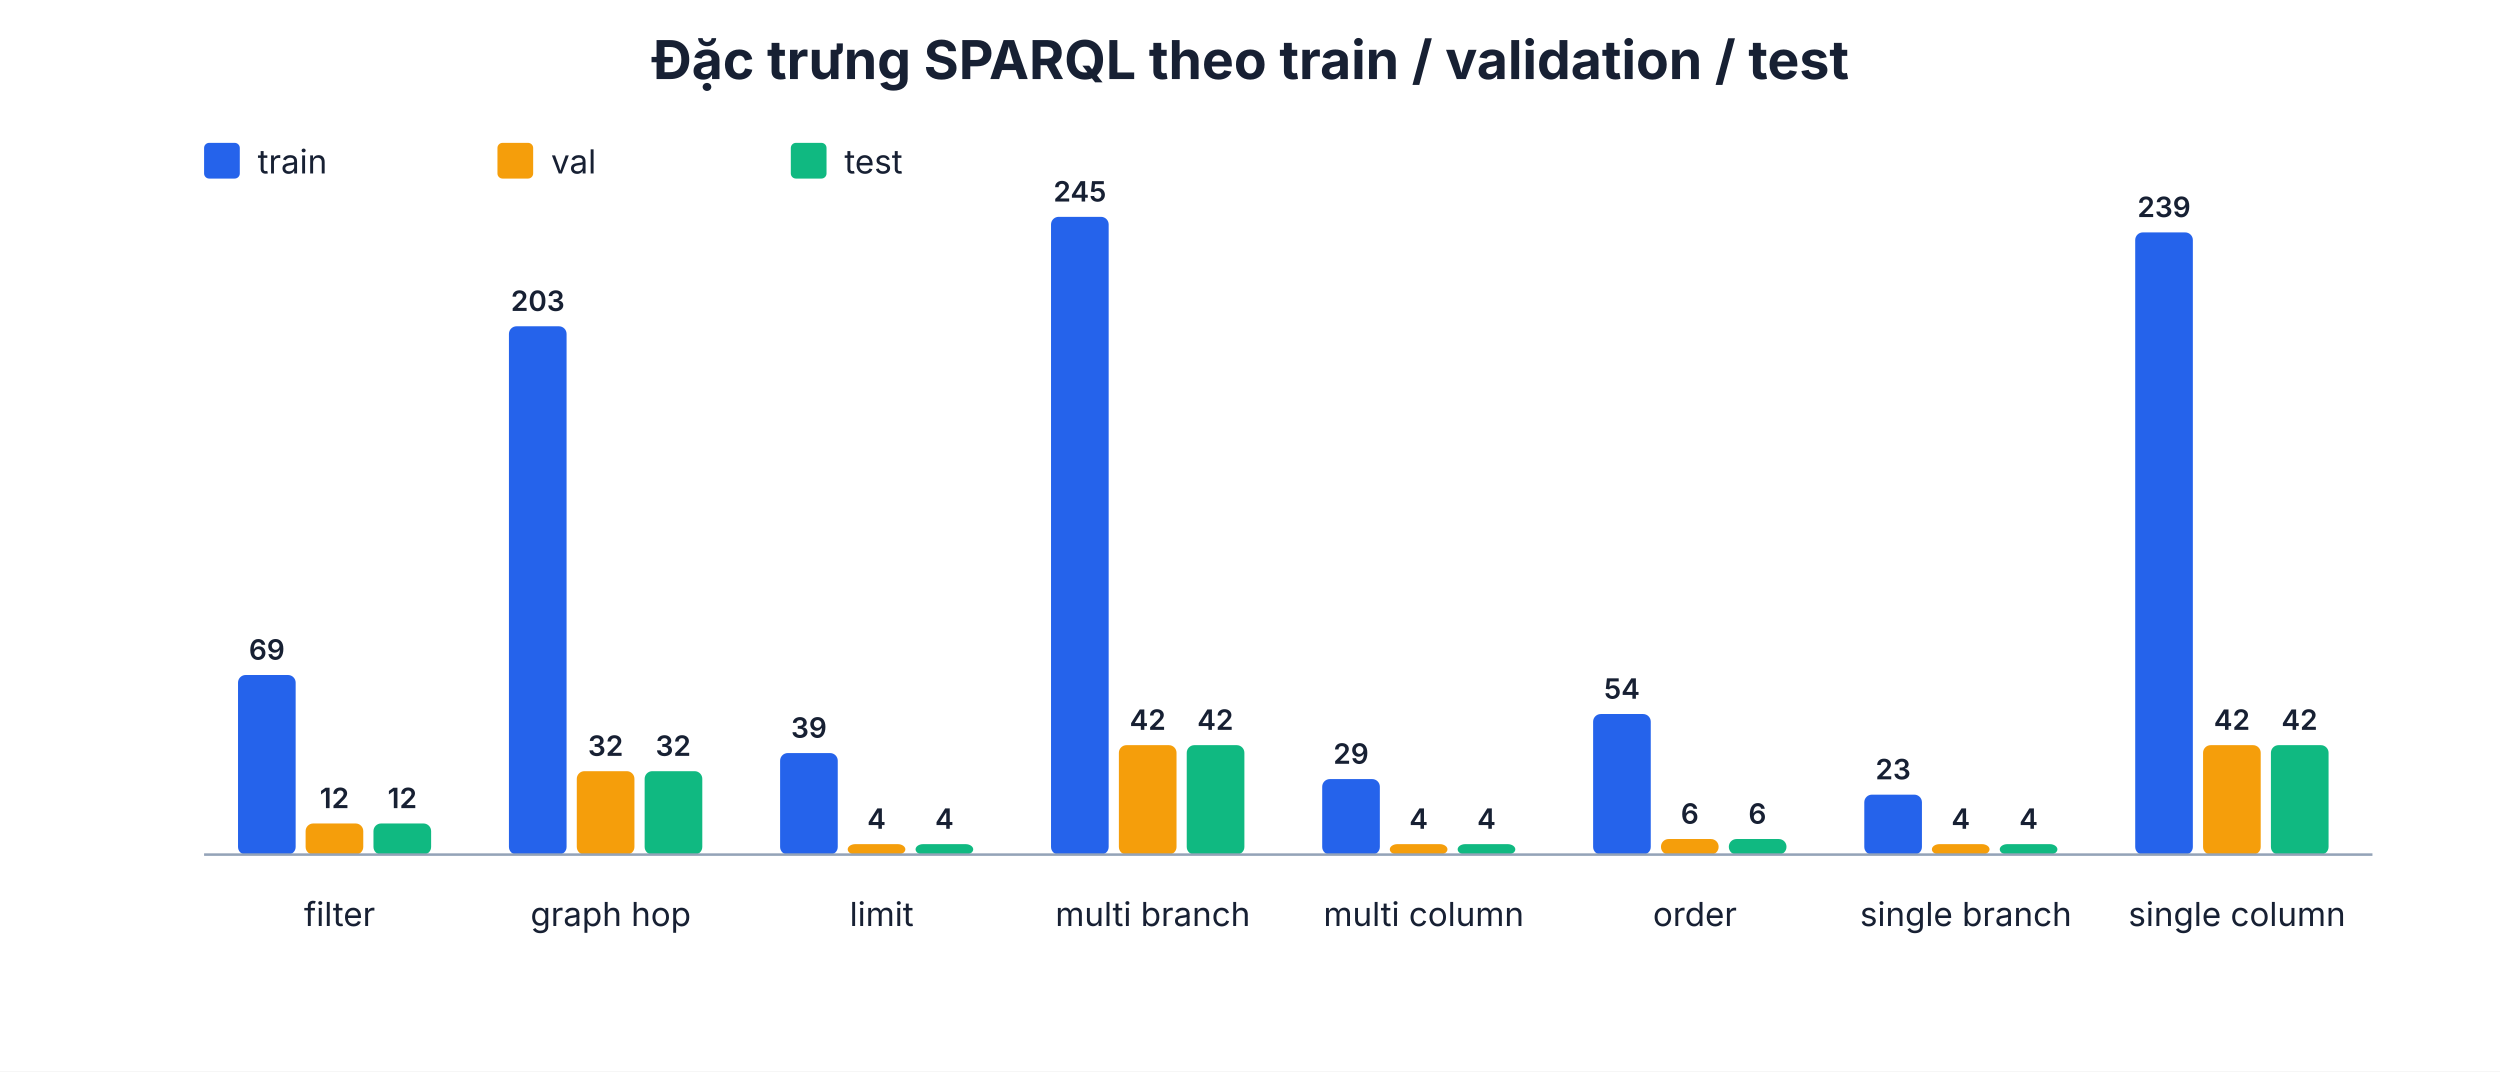
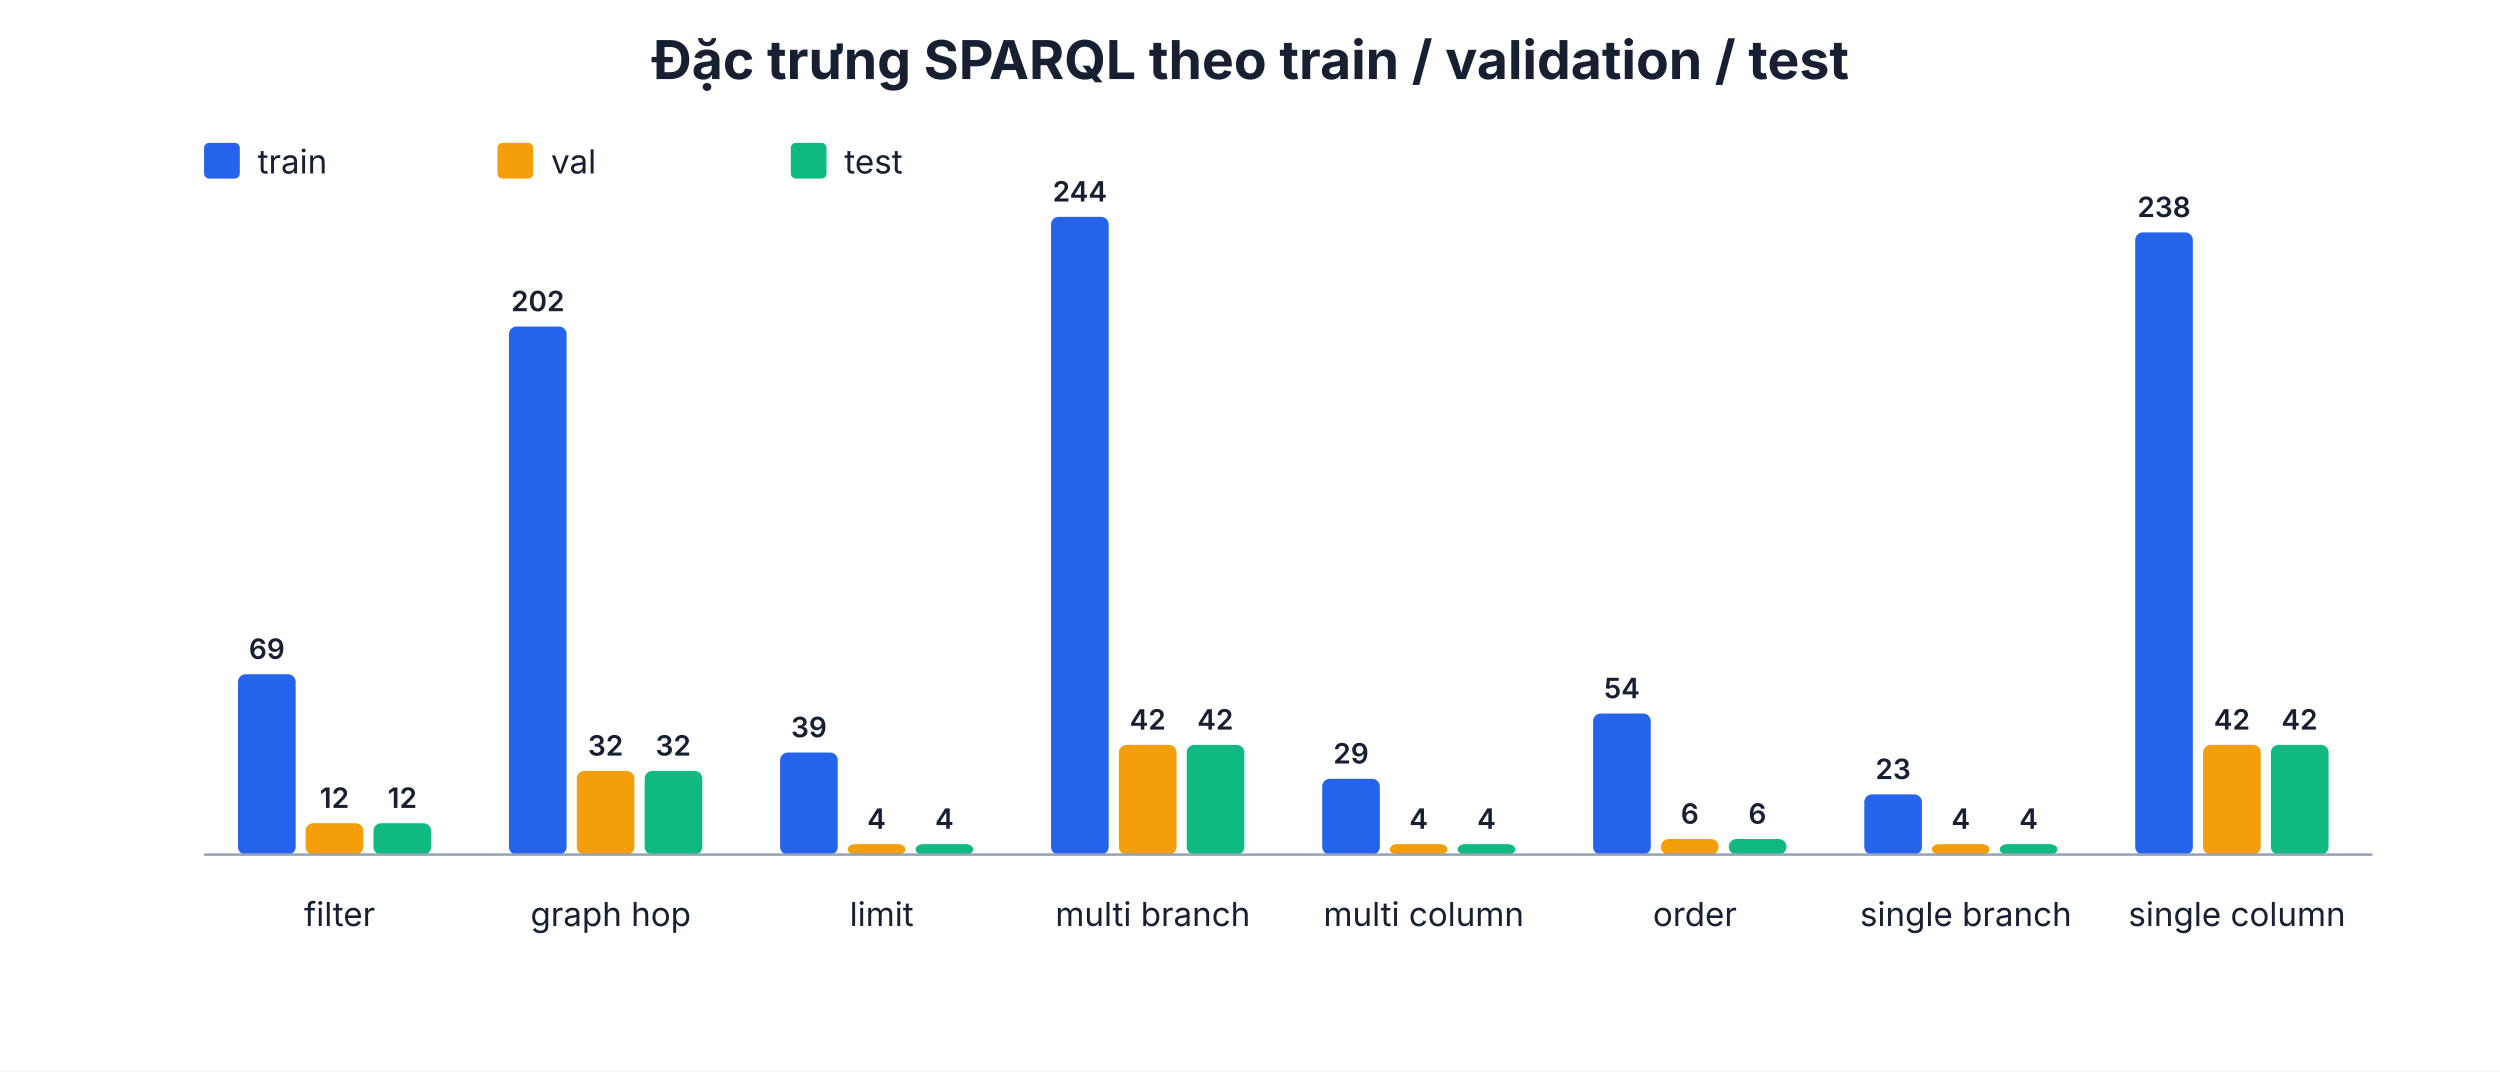
<svg xmlns="http://www.w3.org/2000/svg" width="980" height="420" viewBox="0 0 980 420" role="img" aria-label="Đặc trưng SPARQL theo train / validation / test">
  <style>text{font-family:Inter,system-ui,sans-serif;fill:#172033}.title{font-size:21px;font-weight:700}.label{font-size:13px}.value{font-size:14px;font-weight:700}.small{font-size:11px;font-weight:600}.axis{stroke:#94a3b8;stroke-width:1}</style>
  <rect width="980" height="420" fill="#ffffff" />
  <text x="490.0" y="31" text-anchor="middle" class="title">Đặc trưng SPARQL theo train / validation / test</text>
-   <rect x="93.3" y="264.6" width="22.6" height="70.4" rx="3" fill="#2563eb" />
-   <text x="104.6" y="258.6" text-anchor="middle" class="small">69</text>
-   <rect x="199.5" y="127.9" width="22.6" height="207.1" rx="3" fill="#2563eb" />
-   <text x="210.8" y="121.9" text-anchor="middle" class="small">203</text>
-   <rect x="305.8" y="295.2" width="22.6" height="39.8" rx="3" fill="#2563eb" />
-   <text x="317.1" y="289.2" text-anchor="middle" class="small">39</text>
+   <rect x="93.3" y="264.3" width="22.6" height="70.7" rx="3" fill="#2563eb" />
+   <text x="104.6" y="258.3" text-anchor="middle" class="small">69</text>
+   <rect x="199.5" y="128.0" width="22.6" height="207.0" rx="3" fill="#2563eb" />
+   <text x="210.8" y="122.0" text-anchor="middle" class="small">202</text>
+   <rect x="305.8" y="295.0" width="22.6" height="40.0" rx="3" fill="#2563eb" />
+   <text x="317.1" y="289.0" text-anchor="middle" class="small">39</text>
  <rect x="412.0" y="85.0" width="22.6" height="250.0" rx="3" fill="#2563eb" />
-   <text x="423.3" y="79.0" text-anchor="middle" class="small">245</text>
-   <rect x="518.3" y="305.4" width="22.6" height="29.6" rx="3" fill="#2563eb" />
-   <text x="529.6" y="299.4" text-anchor="middle" class="small">29</text>
-   <rect x="624.5" y="279.9" width="22.6" height="55.1" rx="3" fill="#2563eb" />
-   <text x="635.8" y="273.9" text-anchor="middle" class="small">54</text>
-   <rect x="730.8" y="311.5" width="22.6" height="23.5" rx="3" fill="#2563eb" />
-   <text x="742.1" y="305.5" text-anchor="middle" class="small">23</text>
+   <text x="423.3" y="79.0" text-anchor="middle" class="small">244</text>
+   <rect x="518.3" y="305.3" width="22.6" height="29.7" rx="3" fill="#2563eb" />
+   <text x="529.6" y="299.3" text-anchor="middle" class="small">29</text>
+   <rect x="624.5" y="279.7" width="22.6" height="55.3" rx="3" fill="#2563eb" />
+   <text x="635.8" y="273.7" text-anchor="middle" class="small">54</text>
+   <rect x="730.8" y="311.4" width="22.6" height="23.6" rx="3" fill="#2563eb" />
+   <text x="742.1" y="305.4" text-anchor="middle" class="small">23</text>
  <rect x="837.0" y="91.1" width="22.6" height="243.9" rx="3" fill="#2563eb" />
-   <text x="848.3" y="85.1" text-anchor="middle" class="small">239</text>
+   <text x="848.3" y="85.1" text-anchor="middle" class="small">238</text>
  <rect x="80" y="56" width="14" height="14" rx="2" fill="#2563eb" />
  <text x="101" y="68" class="label">train</text>
-   <rect x="119.8" y="322.8" width="22.6" height="12.2" rx="3" fill="#f59e0b" />
-   <text x="131.1" y="316.8" text-anchor="middle" class="small">12</text>
-   <rect x="226.1" y="302.3" width="22.6" height="32.7" rx="3" fill="#f59e0b" />
-   <text x="237.4" y="296.3" text-anchor="middle" class="small">32</text>
+   <rect x="119.8" y="322.7" width="22.6" height="12.3" rx="3" fill="#f59e0b" />
+   <text x="131.1" y="316.7" text-anchor="middle" class="small">12</text>
+   <rect x="226.1" y="302.2" width="22.6" height="32.8" rx="3" fill="#f59e0b" />
+   <text x="237.4" y="296.2" text-anchor="middle" class="small">32</text>
  <rect x="332.3" y="330.9" width="22.6" height="4.1" rx="3" fill="#f59e0b" />
  <text x="343.6" y="324.9" text-anchor="middle" class="small">4</text>
-   <rect x="438.6" y="292.1" width="22.6" height="42.9" rx="3" fill="#f59e0b" />
-   <text x="449.9" y="286.1" text-anchor="middle" class="small">42</text>
+   <rect x="438.6" y="292.0" width="22.6" height="43.0" rx="3" fill="#f59e0b" />
+   <text x="449.9" y="286.0" text-anchor="middle" class="small">42</text>
  <rect x="544.8" y="330.9" width="22.6" height="4.1" rx="3" fill="#f59e0b" />
  <text x="556.1" y="324.9" text-anchor="middle" class="small">4</text>
  <rect x="651.1" y="328.9" width="22.6" height="6.1" rx="3" fill="#f59e0b" />
  <text x="662.4" y="322.9" text-anchor="middle" class="small">6</text>
  <rect x="757.3" y="330.9" width="22.6" height="4.1" rx="3" fill="#f59e0b" />
  <text x="768.6" y="324.9" text-anchor="middle" class="small">4</text>
-   <rect x="863.6" y="292.1" width="22.6" height="42.9" rx="3" fill="#f59e0b" />
-   <text x="874.9" y="286.1" text-anchor="middle" class="small">42</text>
+   <rect x="863.6" y="292.0" width="22.6" height="43.0" rx="3" fill="#f59e0b" />
+   <text x="874.9" y="286.0" text-anchor="middle" class="small">42</text>
  <rect x="195" y="56" width="14" height="14" rx="2" fill="#f59e0b" />
  <text x="216" y="68" class="label">val</text>
-   <rect x="146.4" y="322.8" width="22.6" height="12.2" rx="3" fill="#10b981" />
-   <text x="157.7" y="316.8" text-anchor="middle" class="small">12</text>
-   <rect x="252.7" y="302.3" width="22.6" height="32.7" rx="3" fill="#10b981" />
-   <text x="263.9" y="296.3" text-anchor="middle" class="small">32</text>
+   <rect x="146.4" y="322.7" width="22.6" height="12.3" rx="3" fill="#10b981" />
+   <text x="157.7" y="316.7" text-anchor="middle" class="small">12</text>
+   <rect x="252.7" y="302.2" width="22.6" height="32.8" rx="3" fill="#10b981" />
+   <text x="263.9" y="296.2" text-anchor="middle" class="small">32</text>
  <rect x="358.9" y="330.9" width="22.6" height="4.1" rx="3" fill="#10b981" />
  <text x="370.2" y="324.9" text-anchor="middle" class="small">4</text>
-   <rect x="465.2" y="292.1" width="22.6" height="42.9" rx="3" fill="#10b981" />
-   <text x="476.4" y="286.1" text-anchor="middle" class="small">42</text>
+   <rect x="465.2" y="292.0" width="22.6" height="43.0" rx="3" fill="#10b981" />
+   <text x="476.4" y="286.0" text-anchor="middle" class="small">42</text>
  <rect x="571.4" y="330.9" width="22.6" height="4.1" rx="3" fill="#10b981" />
  <text x="582.7" y="324.9" text-anchor="middle" class="small">4</text>
  <rect x="677.7" y="328.9" width="22.6" height="6.1" rx="3" fill="#10b981" />
  <text x="688.9" y="322.9" text-anchor="middle" class="small">6</text>
  <rect x="783.9" y="330.9" width="22.6" height="4.1" rx="3" fill="#10b981" />
  <text x="795.2" y="324.9" text-anchor="middle" class="small">4</text>
-   <rect x="890.2" y="292.1" width="22.6" height="42.9" rx="3" fill="#10b981" />
-   <text x="901.4" y="286.1" text-anchor="middle" class="small">42</text>
+   <rect x="890.2" y="292.0" width="22.6" height="43.0" rx="3" fill="#10b981" />
+   <text x="901.4" y="286.0" text-anchor="middle" class="small">42</text>
  <rect x="310" y="56" width="14" height="14" rx="2" fill="#10b981" />
  <text x="331" y="68" class="label">test</text>
  <text x="133.1" y="363" text-anchor="middle" class="label">filter</text>
  <text x="239.4" y="363" text-anchor="middle" class="label">graph hop</text>
  <text x="345.6" y="363" text-anchor="middle" class="label">limit</text>
  <text x="451.9" y="363" text-anchor="middle" class="label">multi branch</text>
  <text x="558.1" y="363" text-anchor="middle" class="label">multi column</text>
  <text x="664.4" y="363" text-anchor="middle" class="label">order</text>
  <text x="770.6" y="363" text-anchor="middle" class="label">single branch</text>
  <text x="876.9" y="363" text-anchor="middle" class="label">single column</text>
  <line x1="80" y1="335" x2="930" y2="335" class="axis" />
</svg>
